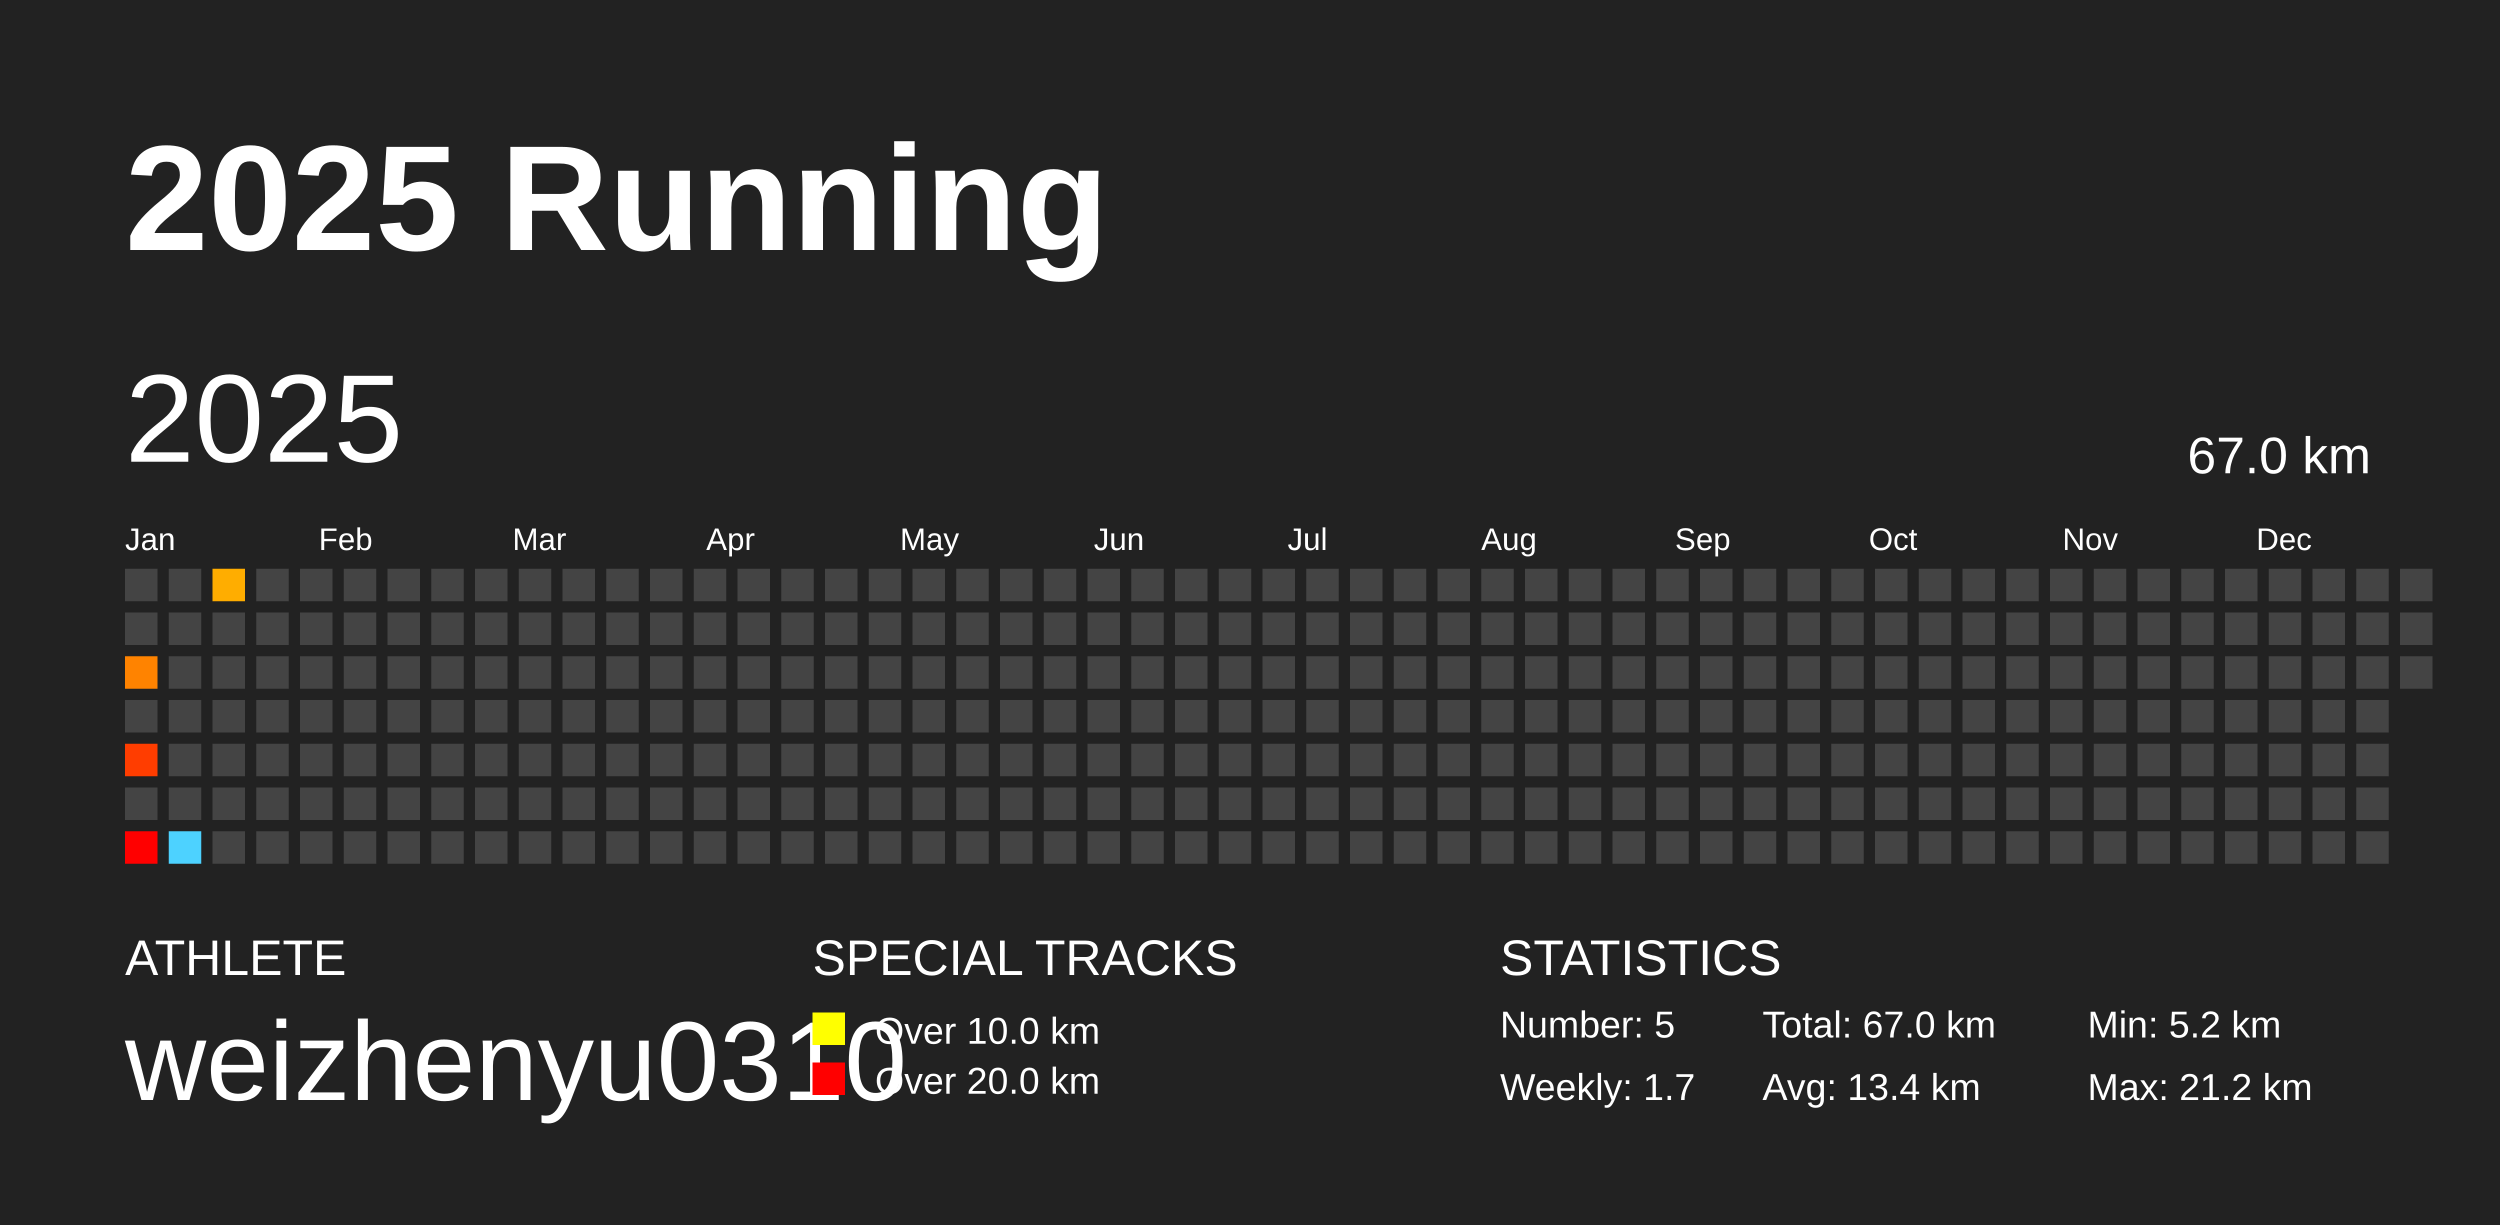
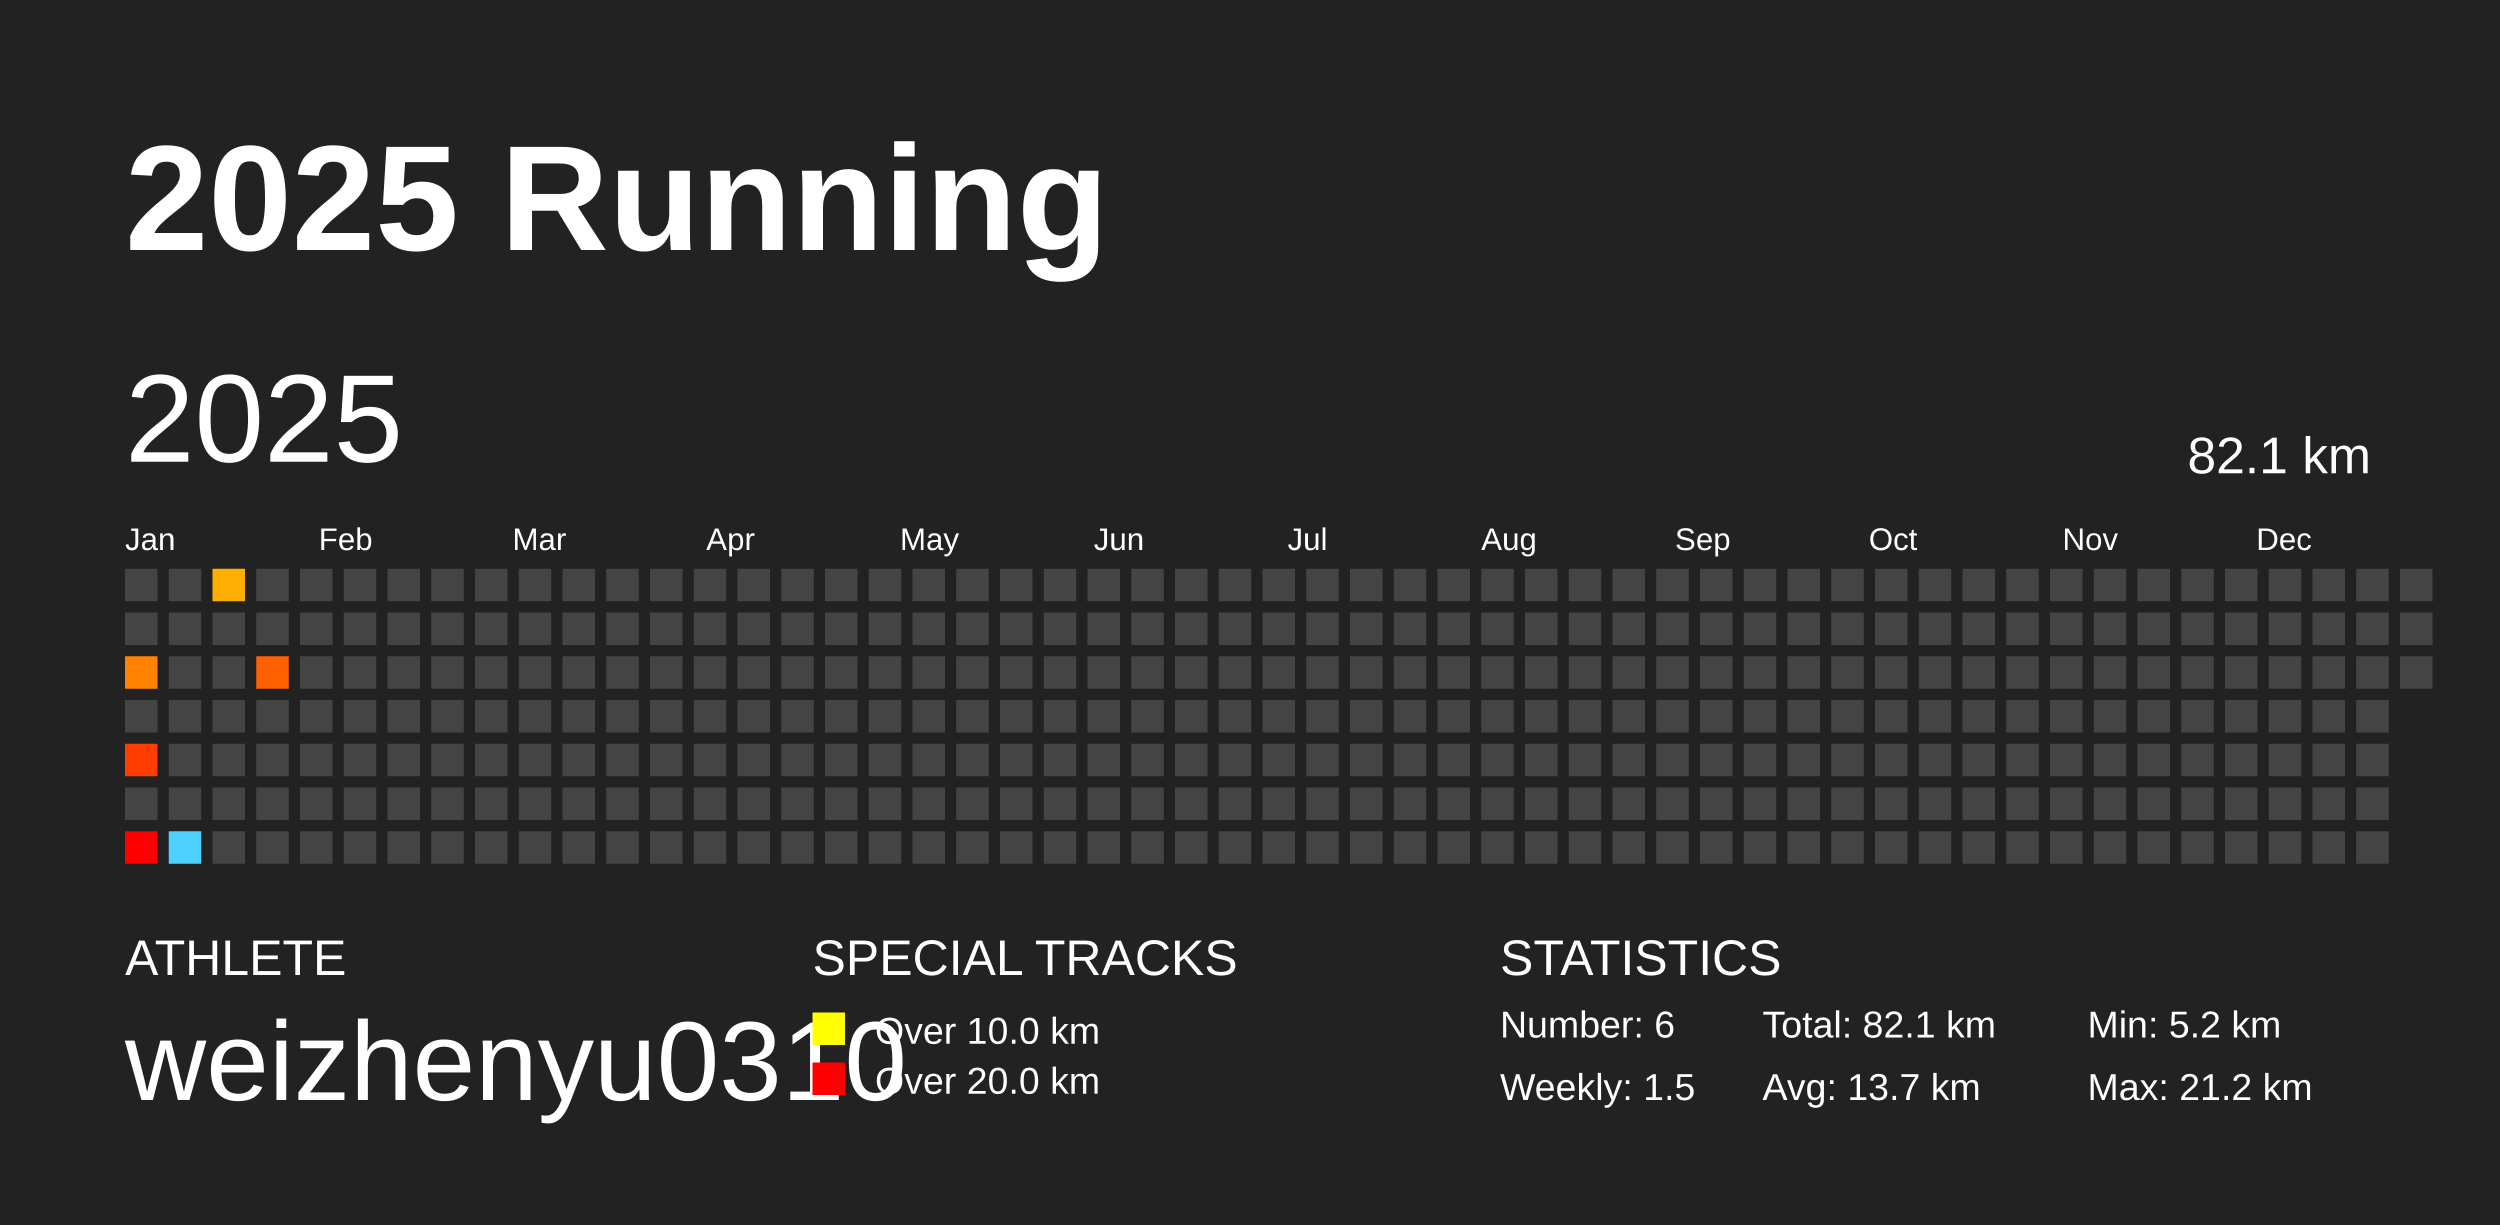
<svg xmlns="http://www.w3.org/2000/svg" baseProfile="full" height="98mm" version="1.1" viewBox="0,0,200,98" width="200mm">
  <defs />
  <rect fill="#222222" height="98" width="200" x="0" y="0" />
  <text fill="#FFFFFF" style="font-size:12px; font-family:Arial; font-weight:bold;" x="10" y="20">2025 Running</text>
  <text fill="#FFFFFF" style="font-size:4px; font-family:Arial" x="10" y="78">ATHLETE</text>
  <text fill="#FFFFFF" style="font-size:9px; font-family:Arial" x="10" y="88">weizhenyu0310</text>
  <text fill="#FFFFFF" style="font-size:4px; font-family:Arial" x="65" y="78">SPECIAL TRACKS</text>
  <rect fill="yellow" height="2.6" width="2.6" x="65" y="81" />
  <text fill="#FFFFFF" style="font-size:3px; font-family:Arial" x="70" y="83.5">Over 10.0 km</text>
  <rect fill="red" height="2.6" width="2.6" x="65" y="85" />
  <text fill="#FFFFFF" style="font-size:3px; font-family:Arial" x="70" y="87.5">Over 20.0 km</text>
  <text fill="#FFFFFF" style="font-size:4px; font-family:Arial" x="120" y="78">STATISTICS</text>
-   <text fill="#FFFFFF" style="font-size:3px; font-family:Arial" x="120" y="83">Number: 5</text>
-   <text fill="#FFFFFF" style="font-size:3px; font-family:Arial" x="120" y="88">Weekly: 1.7</text>
-   <text fill="#FFFFFF" style="font-size:3px; font-family:Arial" x="141" y="83">Total: 67.0 km</text>
-   <text fill="#FFFFFF" style="font-size:3px; font-family:Arial" x="141" y="88">Avg: 13.4 km</text>
+   <text fill="#FFFFFF" style="font-size:3px; font-family:Arial" x="120" y="83">Number: 6</text>
+   <text fill="#FFFFFF" style="font-size:3px; font-family:Arial" x="120" y="88">Weekly: 1.5</text>
+   <text fill="#FFFFFF" style="font-size:3px; font-family:Arial" x="141" y="83">Total: 82.1 km</text>
+   <text fill="#FFFFFF" style="font-size:3px; font-family:Arial" x="141" y="88">Avg: 13.7 km</text>
  <text fill="#FFFFFF" style="font-size:3px; font-family:Arial" x="167" y="83">Min: 5.2 km</text>
  <text fill="#FFFFFF" style="font-size:3px; font-family:Arial" x="167" y="88">Max: 21.2 km</text>
  <text dominant-baseline="hanging" fill="#FFFFFF" style="font-size:10.0px; font-family:Arial;" x="10" y="30">2025</text>
-   <text dominant-baseline="hanging" fill="#FFFFFF" style="font-size:4.125px; font-family:Arial;" x="175" y="35">67.0 km</text>
+   <text dominant-baseline="hanging" fill="#FFFFFF" style="font-size:4.125px; font-family:Arial;" x="175" y="35">82.1 km</text>
  <text fill="#FFFFFF" style="font-size:2.5px; font-family:Arial" x="10.0" y="44">Jan</text>
  <text fill="#FFFFFF" style="font-size:2.5px; font-family:Arial" x="25.5" y="44">Feb</text>
  <text fill="#FFFFFF" style="font-size:2.5px; font-family:Arial" x="41.0" y="44">Mar</text>
  <text fill="#FFFFFF" style="font-size:2.5px; font-family:Arial" x="56.5" y="44">Apr</text>
  <text fill="#FFFFFF" style="font-size:2.5px; font-family:Arial" x="72.0" y="44">May</text>
  <text fill="#FFFFFF" style="font-size:2.5px; font-family:Arial" x="87.5" y="44">Jun</text>
  <text fill="#FFFFFF" style="font-size:2.5px; font-family:Arial" x="103.0" y="44">Jul</text>
  <text fill="#FFFFFF" style="font-size:2.5px; font-family:Arial" x="118.5" y="44">Aug</text>
  <text fill="#FFFFFF" style="font-size:2.5px; font-family:Arial" x="134.0" y="44">Sep</text>
  <text fill="#FFFFFF" style="font-size:2.5px; font-family:Arial" x="149.5" y="44">Oct</text>
  <text fill="#FFFFFF" style="font-size:2.5px; font-family:Arial" x="165.0" y="44">Nov</text>
  <text fill="#FFFFFF" style="font-size:2.5px; font-family:Arial" x="180.5" y="44">Dec</text>
  <rect fill="#444444" height="2.6" width="2.6" x="10.0" y="45.5" />
  <rect fill="#444444" height="2.6" width="2.6" x="10.0" y="49.0" />
  <rect fill="#ff8300" height="2.6" width="2.6" x="10.0" y="52.5" />
  <rect fill="#444444" height="2.6" width="2.6" x="10.0" y="56.0" />
  <rect fill="#ff3d00" height="2.6" width="2.6" x="10.0" y="59.5" />
  <rect fill="#444444" height="2.6" width="2.6" x="10.0" y="63.0" />
  <rect fill="red" height="2.6" width="2.6" x="10.0" y="66.5" />
  <rect fill="#444444" height="2.6" width="2.6" x="13.5" y="45.5" />
  <rect fill="#444444" height="2.6" width="2.6" x="13.5" y="49.0" />
  <rect fill="#444444" height="2.6" width="2.6" x="13.5" y="52.5" />
  <rect fill="#444444" height="2.6" width="2.6" x="13.5" y="56.0" />
  <rect fill="#444444" height="2.6" width="2.6" x="13.5" y="59.5" />
  <rect fill="#444444" height="2.6" width="2.6" x="13.5" y="63.0" />
  <rect fill="#4dd2ff" height="2.6" width="2.6" x="13.5" y="66.5" />
  <rect fill="#ffad00" height="2.6" width="2.6" x="17.0" y="45.5" />
  <rect fill="#444444" height="2.6" width="2.6" x="17.0" y="49.0" />
  <rect fill="#444444" height="2.6" width="2.6" x="17.0" y="52.5" />
  <rect fill="#444444" height="2.6" width="2.6" x="17.0" y="56.0" />
  <rect fill="#444444" height="2.6" width="2.6" x="17.0" y="59.5" />
  <rect fill="#444444" height="2.6" width="2.6" x="17.0" y="63.0" />
  <rect fill="#444444" height="2.6" width="2.6" x="17.0" y="66.5" />
  <rect fill="#444444" height="2.6" width="2.6" x="20.5" y="45.5" />
  <rect fill="#444444" height="2.6" width="2.6" x="20.5" y="49.0" />
-   <rect fill="#444444" height="2.6" width="2.6" x="20.5" y="52.5" />
+   <rect fill="#ff6100" height="2.6" width="2.6" x="20.5" y="52.5" />
  <rect fill="#444444" height="2.6" width="2.6" x="20.5" y="56.0" />
  <rect fill="#444444" height="2.6" width="2.6" x="20.5" y="59.5" />
  <rect fill="#444444" height="2.6" width="2.6" x="20.5" y="63.0" />
  <rect fill="#444444" height="2.6" width="2.6" x="20.5" y="66.5" />
  <rect fill="#444444" height="2.6" width="2.6" x="24.0" y="45.5" />
  <rect fill="#444444" height="2.6" width="2.6" x="24.0" y="49.0" />
  <rect fill="#444444" height="2.6" width="2.6" x="24.0" y="52.5" />
  <rect fill="#444444" height="2.6" width="2.6" x="24.0" y="56.0" />
  <rect fill="#444444" height="2.6" width="2.6" x="24.0" y="59.5" />
  <rect fill="#444444" height="2.6" width="2.6" x="24.0" y="63.0" />
  <rect fill="#444444" height="2.6" width="2.6" x="24.0" y="66.5" />
  <rect fill="#444444" height="2.6" width="2.6" x="27.5" y="45.5" />
  <rect fill="#444444" height="2.6" width="2.6" x="27.5" y="49.0" />
  <rect fill="#444444" height="2.6" width="2.6" x="27.5" y="52.5" />
  <rect fill="#444444" height="2.6" width="2.6" x="27.5" y="56.0" />
  <rect fill="#444444" height="2.6" width="2.6" x="27.5" y="59.5" />
  <rect fill="#444444" height="2.6" width="2.6" x="27.5" y="63.0" />
  <rect fill="#444444" height="2.6" width="2.6" x="27.5" y="66.5" />
  <rect fill="#444444" height="2.6" width="2.6" x="31.0" y="45.5" />
  <rect fill="#444444" height="2.6" width="2.6" x="31.0" y="49.0" />
  <rect fill="#444444" height="2.6" width="2.6" x="31.0" y="52.5" />
  <rect fill="#444444" height="2.6" width="2.6" x="31.0" y="56.0" />
  <rect fill="#444444" height="2.6" width="2.6" x="31.0" y="59.5" />
  <rect fill="#444444" height="2.6" width="2.6" x="31.0" y="63.0" />
  <rect fill="#444444" height="2.6" width="2.6" x="31.0" y="66.5" />
  <rect fill="#444444" height="2.6" width="2.6" x="34.5" y="45.5" />
  <rect fill="#444444" height="2.6" width="2.6" x="34.5" y="49.0" />
  <rect fill="#444444" height="2.6" width="2.6" x="34.5" y="52.5" />
  <rect fill="#444444" height="2.6" width="2.6" x="34.5" y="56.0" />
  <rect fill="#444444" height="2.6" width="2.6" x="34.5" y="59.5" />
  <rect fill="#444444" height="2.6" width="2.6" x="34.5" y="63.0" />
  <rect fill="#444444" height="2.6" width="2.6" x="34.5" y="66.5" />
  <rect fill="#444444" height="2.6" width="2.6" x="38.0" y="45.5" />
  <rect fill="#444444" height="2.6" width="2.6" x="38.0" y="49.0" />
  <rect fill="#444444" height="2.6" width="2.6" x="38.0" y="52.5" />
  <rect fill="#444444" height="2.6" width="2.6" x="38.0" y="56.0" />
  <rect fill="#444444" height="2.6" width="2.6" x="38.0" y="59.5" />
  <rect fill="#444444" height="2.6" width="2.6" x="38.0" y="63.0" />
  <rect fill="#444444" height="2.6" width="2.6" x="38.0" y="66.5" />
  <rect fill="#444444" height="2.6" width="2.6" x="41.5" y="45.5" />
  <rect fill="#444444" height="2.6" width="2.6" x="41.5" y="49.0" />
  <rect fill="#444444" height="2.6" width="2.6" x="41.5" y="52.5" />
  <rect fill="#444444" height="2.6" width="2.6" x="41.5" y="56.0" />
  <rect fill="#444444" height="2.6" width="2.6" x="41.5" y="59.5" />
  <rect fill="#444444" height="2.6" width="2.6" x="41.5" y="63.0" />
  <rect fill="#444444" height="2.6" width="2.6" x="41.5" y="66.5" />
  <rect fill="#444444" height="2.6" width="2.6" x="45.0" y="45.5" />
  <rect fill="#444444" height="2.6" width="2.6" x="45.0" y="49.0" />
  <rect fill="#444444" height="2.6" width="2.6" x="45.0" y="52.5" />
  <rect fill="#444444" height="2.6" width="2.6" x="45.0" y="56.0" />
  <rect fill="#444444" height="2.6" width="2.6" x="45.0" y="59.5" />
  <rect fill="#444444" height="2.6" width="2.6" x="45.0" y="63.0" />
  <rect fill="#444444" height="2.6" width="2.6" x="45.0" y="66.5" />
  <rect fill="#444444" height="2.6" width="2.6" x="48.5" y="45.5" />
  <rect fill="#444444" height="2.6" width="2.6" x="48.5" y="49.0" />
  <rect fill="#444444" height="2.6" width="2.6" x="48.5" y="52.5" />
  <rect fill="#444444" height="2.6" width="2.6" x="48.5" y="56.0" />
  <rect fill="#444444" height="2.6" width="2.6" x="48.5" y="59.5" />
  <rect fill="#444444" height="2.6" width="2.6" x="48.5" y="63.0" />
  <rect fill="#444444" height="2.6" width="2.6" x="48.5" y="66.5" />
  <rect fill="#444444" height="2.6" width="2.6" x="52.0" y="45.5" />
  <rect fill="#444444" height="2.6" width="2.6" x="52.0" y="49.0" />
  <rect fill="#444444" height="2.6" width="2.6" x="52.0" y="52.5" />
  <rect fill="#444444" height="2.6" width="2.6" x="52.0" y="56.0" />
  <rect fill="#444444" height="2.6" width="2.6" x="52.0" y="59.5" />
  <rect fill="#444444" height="2.6" width="2.6" x="52.0" y="63.0" />
  <rect fill="#444444" height="2.6" width="2.6" x="52.0" y="66.5" />
  <rect fill="#444444" height="2.6" width="2.6" x="55.5" y="45.5" />
  <rect fill="#444444" height="2.6" width="2.6" x="55.5" y="49.0" />
  <rect fill="#444444" height="2.6" width="2.6" x="55.5" y="52.5" />
  <rect fill="#444444" height="2.6" width="2.6" x="55.5" y="56.0" />
  <rect fill="#444444" height="2.6" width="2.6" x="55.5" y="59.5" />
  <rect fill="#444444" height="2.6" width="2.6" x="55.5" y="63.0" />
  <rect fill="#444444" height="2.6" width="2.6" x="55.5" y="66.5" />
  <rect fill="#444444" height="2.6" width="2.6" x="59.0" y="45.5" />
  <rect fill="#444444" height="2.6" width="2.6" x="59.0" y="49.0" />
  <rect fill="#444444" height="2.6" width="2.6" x="59.0" y="52.5" />
  <rect fill="#444444" height="2.6" width="2.6" x="59.0" y="56.0" />
  <rect fill="#444444" height="2.6" width="2.6" x="59.0" y="59.5" />
  <rect fill="#444444" height="2.6" width="2.6" x="59.0" y="63.0" />
  <rect fill="#444444" height="2.6" width="2.6" x="59.0" y="66.5" />
  <rect fill="#444444" height="2.6" width="2.6" x="62.5" y="45.5" />
  <rect fill="#444444" height="2.6" width="2.6" x="62.5" y="49.0" />
  <rect fill="#444444" height="2.6" width="2.6" x="62.5" y="52.5" />
  <rect fill="#444444" height="2.6" width="2.6" x="62.5" y="56.0" />
  <rect fill="#444444" height="2.6" width="2.6" x="62.5" y="59.5" />
  <rect fill="#444444" height="2.6" width="2.6" x="62.5" y="63.0" />
  <rect fill="#444444" height="2.6" width="2.6" x="62.5" y="66.5" />
  <rect fill="#444444" height="2.6" width="2.6" x="66.0" y="45.5" />
  <rect fill="#444444" height="2.6" width="2.6" x="66.0" y="49.0" />
  <rect fill="#444444" height="2.6" width="2.6" x="66.0" y="52.5" />
  <rect fill="#444444" height="2.6" width="2.6" x="66.0" y="56.0" />
  <rect fill="#444444" height="2.6" width="2.6" x="66.0" y="59.5" />
  <rect fill="#444444" height="2.6" width="2.6" x="66.0" y="63.0" />
  <rect fill="#444444" height="2.6" width="2.6" x="66.0" y="66.5" />
  <rect fill="#444444" height="2.6" width="2.6" x="69.5" y="45.5" />
  <rect fill="#444444" height="2.6" width="2.6" x="69.5" y="49.0" />
  <rect fill="#444444" height="2.6" width="2.6" x="69.5" y="52.5" />
  <rect fill="#444444" height="2.6" width="2.6" x="69.5" y="56.0" />
  <rect fill="#444444" height="2.6" width="2.6" x="69.5" y="59.5" />
  <rect fill="#444444" height="2.6" width="2.6" x="69.5" y="63.0" />
  <rect fill="#444444" height="2.6" width="2.6" x="69.5" y="66.5" />
  <rect fill="#444444" height="2.6" width="2.6" x="73.0" y="45.5" />
  <rect fill="#444444" height="2.6" width="2.6" x="73.0" y="49.0" />
  <rect fill="#444444" height="2.6" width="2.6" x="73.0" y="52.5" />
  <rect fill="#444444" height="2.6" width="2.6" x="73.0" y="56.0" />
  <rect fill="#444444" height="2.6" width="2.6" x="73.0" y="59.5" />
  <rect fill="#444444" height="2.6" width="2.6" x="73.0" y="63.0" />
  <rect fill="#444444" height="2.6" width="2.6" x="73.0" y="66.5" />
  <rect fill="#444444" height="2.6" width="2.6" x="76.5" y="45.5" />
  <rect fill="#444444" height="2.6" width="2.6" x="76.5" y="49.0" />
  <rect fill="#444444" height="2.6" width="2.6" x="76.5" y="52.5" />
  <rect fill="#444444" height="2.6" width="2.6" x="76.5" y="56.0" />
  <rect fill="#444444" height="2.6" width="2.6" x="76.5" y="59.5" />
  <rect fill="#444444" height="2.6" width="2.6" x="76.5" y="63.0" />
  <rect fill="#444444" height="2.6" width="2.6" x="76.5" y="66.5" />
  <rect fill="#444444" height="2.6" width="2.6" x="80.0" y="45.5" />
  <rect fill="#444444" height="2.6" width="2.6" x="80.0" y="49.0" />
  <rect fill="#444444" height="2.6" width="2.6" x="80.0" y="52.5" />
  <rect fill="#444444" height="2.6" width="2.6" x="80.0" y="56.0" />
  <rect fill="#444444" height="2.6" width="2.6" x="80.0" y="59.5" />
  <rect fill="#444444" height="2.6" width="2.6" x="80.0" y="63.0" />
  <rect fill="#444444" height="2.6" width="2.6" x="80.0" y="66.5" />
  <rect fill="#444444" height="2.6" width="2.6" x="83.5" y="45.5" />
  <rect fill="#444444" height="2.6" width="2.6" x="83.5" y="49.0" />
  <rect fill="#444444" height="2.6" width="2.6" x="83.5" y="52.5" />
  <rect fill="#444444" height="2.6" width="2.6" x="83.5" y="56.0" />
  <rect fill="#444444" height="2.6" width="2.6" x="83.5" y="59.5" />
  <rect fill="#444444" height="2.6" width="2.6" x="83.5" y="63.0" />
  <rect fill="#444444" height="2.6" width="2.6" x="83.5" y="66.5" />
  <rect fill="#444444" height="2.6" width="2.6" x="87.0" y="45.5" />
  <rect fill="#444444" height="2.6" width="2.6" x="87.0" y="49.0" />
  <rect fill="#444444" height="2.6" width="2.6" x="87.0" y="52.5" />
  <rect fill="#444444" height="2.6" width="2.6" x="87.0" y="56.0" />
  <rect fill="#444444" height="2.6" width="2.6" x="87.0" y="59.5" />
  <rect fill="#444444" height="2.6" width="2.6" x="87.0" y="63.0" />
  <rect fill="#444444" height="2.6" width="2.6" x="87.0" y="66.5" />
  <rect fill="#444444" height="2.6" width="2.6" x="90.5" y="45.5" />
  <rect fill="#444444" height="2.6" width="2.6" x="90.5" y="49.0" />
  <rect fill="#444444" height="2.6" width="2.6" x="90.5" y="52.5" />
  <rect fill="#444444" height="2.6" width="2.6" x="90.5" y="56.0" />
  <rect fill="#444444" height="2.6" width="2.6" x="90.5" y="59.5" />
  <rect fill="#444444" height="2.6" width="2.6" x="90.5" y="63.0" />
  <rect fill="#444444" height="2.6" width="2.6" x="90.5" y="66.5" />
  <rect fill="#444444" height="2.6" width="2.6" x="94.0" y="45.5" />
  <rect fill="#444444" height="2.6" width="2.6" x="94.0" y="49.0" />
  <rect fill="#444444" height="2.6" width="2.6" x="94.0" y="52.5" />
  <rect fill="#444444" height="2.6" width="2.6" x="94.0" y="56.0" />
  <rect fill="#444444" height="2.6" width="2.6" x="94.0" y="59.5" />
  <rect fill="#444444" height="2.6" width="2.6" x="94.0" y="63.0" />
  <rect fill="#444444" height="2.6" width="2.6" x="94.0" y="66.5" />
  <rect fill="#444444" height="2.6" width="2.6" x="97.5" y="45.5" />
  <rect fill="#444444" height="2.6" width="2.6" x="97.5" y="49.0" />
  <rect fill="#444444" height="2.6" width="2.6" x="97.5" y="52.5" />
  <rect fill="#444444" height="2.6" width="2.6" x="97.5" y="56.0" />
  <rect fill="#444444" height="2.6" width="2.6" x="97.5" y="59.5" />
  <rect fill="#444444" height="2.6" width="2.6" x="97.5" y="63.0" />
  <rect fill="#444444" height="2.6" width="2.6" x="97.5" y="66.5" />
  <rect fill="#444444" height="2.6" width="2.6" x="101.0" y="45.5" />
  <rect fill="#444444" height="2.6" width="2.6" x="101.0" y="49.0" />
  <rect fill="#444444" height="2.6" width="2.6" x="101.0" y="52.5" />
  <rect fill="#444444" height="2.6" width="2.6" x="101.0" y="56.0" />
  <rect fill="#444444" height="2.6" width="2.6" x="101.0" y="59.5" />
  <rect fill="#444444" height="2.6" width="2.6" x="101.0" y="63.0" />
  <rect fill="#444444" height="2.6" width="2.6" x="101.0" y="66.5" />
  <rect fill="#444444" height="2.6" width="2.6" x="104.5" y="45.5" />
  <rect fill="#444444" height="2.6" width="2.6" x="104.5" y="49.0" />
  <rect fill="#444444" height="2.6" width="2.6" x="104.5" y="52.5" />
  <rect fill="#444444" height="2.6" width="2.6" x="104.5" y="56.0" />
  <rect fill="#444444" height="2.6" width="2.6" x="104.5" y="59.5" />
  <rect fill="#444444" height="2.6" width="2.6" x="104.5" y="63.0" />
  <rect fill="#444444" height="2.6" width="2.6" x="104.5" y="66.5" />
  <rect fill="#444444" height="2.6" width="2.6" x="108.0" y="45.5" />
  <rect fill="#444444" height="2.6" width="2.6" x="108.0" y="49.0" />
  <rect fill="#444444" height="2.6" width="2.6" x="108.0" y="52.5" />
  <rect fill="#444444" height="2.6" width="2.6" x="108.0" y="56.0" />
  <rect fill="#444444" height="2.6" width="2.6" x="108.0" y="59.5" />
  <rect fill="#444444" height="2.6" width="2.6" x="108.0" y="63.0" />
  <rect fill="#444444" height="2.6" width="2.6" x="108.0" y="66.5" />
  <rect fill="#444444" height="2.6" width="2.6" x="111.5" y="45.5" />
  <rect fill="#444444" height="2.6" width="2.6" x="111.5" y="49.0" />
  <rect fill="#444444" height="2.6" width="2.6" x="111.5" y="52.5" />
  <rect fill="#444444" height="2.6" width="2.6" x="111.5" y="56.0" />
  <rect fill="#444444" height="2.6" width="2.6" x="111.5" y="59.5" />
  <rect fill="#444444" height="2.6" width="2.6" x="111.5" y="63.0" />
  <rect fill="#444444" height="2.6" width="2.6" x="111.5" y="66.5" />
  <rect fill="#444444" height="2.6" width="2.6" x="115.0" y="45.5" />
  <rect fill="#444444" height="2.6" width="2.6" x="115.0" y="49.0" />
  <rect fill="#444444" height="2.6" width="2.6" x="115.0" y="52.5" />
  <rect fill="#444444" height="2.6" width="2.6" x="115.0" y="56.0" />
  <rect fill="#444444" height="2.6" width="2.6" x="115.0" y="59.5" />
  <rect fill="#444444" height="2.6" width="2.6" x="115.0" y="63.0" />
  <rect fill="#444444" height="2.6" width="2.6" x="115.0" y="66.5" />
  <rect fill="#444444" height="2.6" width="2.6" x="118.5" y="45.5" />
  <rect fill="#444444" height="2.6" width="2.6" x="118.5" y="49.0" />
  <rect fill="#444444" height="2.6" width="2.6" x="118.5" y="52.5" />
  <rect fill="#444444" height="2.6" width="2.6" x="118.5" y="56.0" />
  <rect fill="#444444" height="2.6" width="2.6" x="118.5" y="59.5" />
  <rect fill="#444444" height="2.6" width="2.6" x="118.5" y="63.0" />
  <rect fill="#444444" height="2.6" width="2.6" x="118.5" y="66.5" />
  <rect fill="#444444" height="2.6" width="2.6" x="122.0" y="45.5" />
  <rect fill="#444444" height="2.6" width="2.6" x="122.0" y="49.0" />
  <rect fill="#444444" height="2.6" width="2.6" x="122.0" y="52.5" />
  <rect fill="#444444" height="2.6" width="2.6" x="122.0" y="56.0" />
  <rect fill="#444444" height="2.6" width="2.6" x="122.0" y="59.5" />
  <rect fill="#444444" height="2.6" width="2.6" x="122.0" y="63.0" />
  <rect fill="#444444" height="2.6" width="2.6" x="122.0" y="66.5" />
  <rect fill="#444444" height="2.6" width="2.6" x="125.5" y="45.5" />
  <rect fill="#444444" height="2.6" width="2.6" x="125.5" y="49.0" />
  <rect fill="#444444" height="2.6" width="2.6" x="125.5" y="52.5" />
  <rect fill="#444444" height="2.6" width="2.6" x="125.5" y="56.0" />
  <rect fill="#444444" height="2.6" width="2.6" x="125.5" y="59.5" />
  <rect fill="#444444" height="2.6" width="2.6" x="125.5" y="63.0" />
  <rect fill="#444444" height="2.6" width="2.6" x="125.5" y="66.5" />
  <rect fill="#444444" height="2.6" width="2.6" x="129.0" y="45.5" />
  <rect fill="#444444" height="2.6" width="2.6" x="129.0" y="49.0" />
  <rect fill="#444444" height="2.6" width="2.6" x="129.0" y="52.5" />
  <rect fill="#444444" height="2.6" width="2.6" x="129.0" y="56.0" />
  <rect fill="#444444" height="2.6" width="2.6" x="129.0" y="59.5" />
  <rect fill="#444444" height="2.6" width="2.6" x="129.0" y="63.0" />
  <rect fill="#444444" height="2.6" width="2.6" x="129.0" y="66.5" />
  <rect fill="#444444" height="2.6" width="2.6" x="132.5" y="45.5" />
  <rect fill="#444444" height="2.6" width="2.6" x="132.5" y="49.0" />
  <rect fill="#444444" height="2.6" width="2.6" x="132.5" y="52.5" />
  <rect fill="#444444" height="2.6" width="2.6" x="132.5" y="56.0" />
  <rect fill="#444444" height="2.6" width="2.6" x="132.5" y="59.5" />
  <rect fill="#444444" height="2.6" width="2.6" x="132.5" y="63.0" />
  <rect fill="#444444" height="2.6" width="2.6" x="132.5" y="66.5" />
  <rect fill="#444444" height="2.6" width="2.6" x="136.0" y="45.5" />
  <rect fill="#444444" height="2.6" width="2.6" x="136.0" y="49.0" />
  <rect fill="#444444" height="2.6" width="2.6" x="136.0" y="52.5" />
  <rect fill="#444444" height="2.6" width="2.6" x="136.0" y="56.0" />
  <rect fill="#444444" height="2.6" width="2.6" x="136.0" y="59.5" />
  <rect fill="#444444" height="2.6" width="2.6" x="136.0" y="63.0" />
  <rect fill="#444444" height="2.6" width="2.6" x="136.0" y="66.5" />
  <rect fill="#444444" height="2.6" width="2.6" x="139.5" y="45.5" />
  <rect fill="#444444" height="2.6" width="2.6" x="139.5" y="49.0" />
  <rect fill="#444444" height="2.6" width="2.6" x="139.5" y="52.5" />
  <rect fill="#444444" height="2.6" width="2.6" x="139.5" y="56.0" />
  <rect fill="#444444" height="2.6" width="2.6" x="139.5" y="59.5" />
  <rect fill="#444444" height="2.6" width="2.6" x="139.5" y="63.0" />
  <rect fill="#444444" height="2.6" width="2.6" x="139.5" y="66.5" />
  <rect fill="#444444" height="2.6" width="2.6" x="143.0" y="45.5" />
  <rect fill="#444444" height="2.6" width="2.6" x="143.0" y="49.0" />
  <rect fill="#444444" height="2.6" width="2.6" x="143.0" y="52.5" />
  <rect fill="#444444" height="2.6" width="2.6" x="143.0" y="56.0" />
  <rect fill="#444444" height="2.6" width="2.6" x="143.0" y="59.5" />
  <rect fill="#444444" height="2.6" width="2.6" x="143.0" y="63.0" />
  <rect fill="#444444" height="2.6" width="2.6" x="143.0" y="66.5" />
  <rect fill="#444444" height="2.6" width="2.6" x="146.5" y="45.5" />
  <rect fill="#444444" height="2.6" width="2.6" x="146.5" y="49.0" />
  <rect fill="#444444" height="2.6" width="2.6" x="146.5" y="52.5" />
  <rect fill="#444444" height="2.6" width="2.6" x="146.5" y="56.0" />
  <rect fill="#444444" height="2.6" width="2.6" x="146.5" y="59.5" />
  <rect fill="#444444" height="2.6" width="2.6" x="146.5" y="63.0" />
  <rect fill="#444444" height="2.6" width="2.6" x="146.5" y="66.5" />
  <rect fill="#444444" height="2.6" width="2.6" x="150.0" y="45.5" />
  <rect fill="#444444" height="2.6" width="2.6" x="150.0" y="49.0" />
  <rect fill="#444444" height="2.6" width="2.6" x="150.0" y="52.5" />
  <rect fill="#444444" height="2.6" width="2.6" x="150.0" y="56.0" />
  <rect fill="#444444" height="2.6" width="2.6" x="150.0" y="59.5" />
  <rect fill="#444444" height="2.6" width="2.6" x="150.0" y="63.0" />
  <rect fill="#444444" height="2.6" width="2.6" x="150.0" y="66.5" />
  <rect fill="#444444" height="2.6" width="2.6" x="153.5" y="45.5" />
  <rect fill="#444444" height="2.6" width="2.6" x="153.5" y="49.0" />
  <rect fill="#444444" height="2.6" width="2.6" x="153.5" y="52.5" />
  <rect fill="#444444" height="2.6" width="2.6" x="153.5" y="56.0" />
  <rect fill="#444444" height="2.6" width="2.6" x="153.5" y="59.5" />
  <rect fill="#444444" height="2.6" width="2.6" x="153.5" y="63.0" />
  <rect fill="#444444" height="2.6" width="2.6" x="153.5" y="66.5" />
  <rect fill="#444444" height="2.6" width="2.6" x="157.0" y="45.5" />
  <rect fill="#444444" height="2.6" width="2.6" x="157.0" y="49.0" />
  <rect fill="#444444" height="2.6" width="2.6" x="157.0" y="52.5" />
  <rect fill="#444444" height="2.6" width="2.6" x="157.0" y="56.0" />
  <rect fill="#444444" height="2.6" width="2.6" x="157.0" y="59.5" />
  <rect fill="#444444" height="2.6" width="2.6" x="157.0" y="63.0" />
  <rect fill="#444444" height="2.6" width="2.6" x="157.0" y="66.5" />
  <rect fill="#444444" height="2.6" width="2.6" x="160.5" y="45.5" />
  <rect fill="#444444" height="2.6" width="2.6" x="160.5" y="49.0" />
  <rect fill="#444444" height="2.6" width="2.6" x="160.5" y="52.5" />
  <rect fill="#444444" height="2.6" width="2.6" x="160.5" y="56.0" />
  <rect fill="#444444" height="2.6" width="2.6" x="160.5" y="59.5" />
  <rect fill="#444444" height="2.6" width="2.6" x="160.5" y="63.0" />
  <rect fill="#444444" height="2.6" width="2.6" x="160.5" y="66.5" />
  <rect fill="#444444" height="2.6" width="2.6" x="164.0" y="45.5" />
  <rect fill="#444444" height="2.6" width="2.6" x="164.0" y="49.0" />
  <rect fill="#444444" height="2.6" width="2.6" x="164.0" y="52.5" />
  <rect fill="#444444" height="2.6" width="2.6" x="164.0" y="56.0" />
  <rect fill="#444444" height="2.6" width="2.6" x="164.0" y="59.5" />
  <rect fill="#444444" height="2.6" width="2.6" x="164.0" y="63.0" />
  <rect fill="#444444" height="2.6" width="2.6" x="164.0" y="66.5" />
  <rect fill="#444444" height="2.6" width="2.6" x="167.5" y="45.5" />
  <rect fill="#444444" height="2.6" width="2.6" x="167.5" y="49.0" />
  <rect fill="#444444" height="2.6" width="2.6" x="167.5" y="52.5" />
  <rect fill="#444444" height="2.6" width="2.6" x="167.5" y="56.0" />
  <rect fill="#444444" height="2.6" width="2.6" x="167.5" y="59.5" />
  <rect fill="#444444" height="2.6" width="2.6" x="167.5" y="63.0" />
  <rect fill="#444444" height="2.6" width="2.6" x="167.5" y="66.5" />
  <rect fill="#444444" height="2.6" width="2.6" x="171.0" y="45.5" />
  <rect fill="#444444" height="2.6" width="2.6" x="171.0" y="49.0" />
  <rect fill="#444444" height="2.6" width="2.6" x="171.0" y="52.5" />
  <rect fill="#444444" height="2.6" width="2.6" x="171.0" y="56.0" />
  <rect fill="#444444" height="2.6" width="2.6" x="171.0" y="59.5" />
  <rect fill="#444444" height="2.6" width="2.6" x="171.0" y="63.0" />
  <rect fill="#444444" height="2.6" width="2.6" x="171.0" y="66.5" />
  <rect fill="#444444" height="2.6" width="2.6" x="174.5" y="45.5" />
  <rect fill="#444444" height="2.6" width="2.6" x="174.5" y="49.0" />
  <rect fill="#444444" height="2.6" width="2.6" x="174.5" y="52.5" />
  <rect fill="#444444" height="2.6" width="2.6" x="174.5" y="56.0" />
  <rect fill="#444444" height="2.6" width="2.6" x="174.5" y="59.5" />
  <rect fill="#444444" height="2.6" width="2.6" x="174.5" y="63.0" />
  <rect fill="#444444" height="2.6" width="2.6" x="174.5" y="66.5" />
  <rect fill="#444444" height="2.6" width="2.6" x="178.0" y="45.5" />
  <rect fill="#444444" height="2.6" width="2.6" x="178.0" y="49.0" />
  <rect fill="#444444" height="2.6" width="2.6" x="178.0" y="52.5" />
  <rect fill="#444444" height="2.6" width="2.6" x="178.0" y="56.0" />
  <rect fill="#444444" height="2.6" width="2.6" x="178.0" y="59.5" />
  <rect fill="#444444" height="2.6" width="2.6" x="178.0" y="63.0" />
  <rect fill="#444444" height="2.6" width="2.6" x="178.0" y="66.5" />
  <rect fill="#444444" height="2.6" width="2.6" x="181.5" y="45.5" />
  <rect fill="#444444" height="2.6" width="2.6" x="181.5" y="49.0" />
  <rect fill="#444444" height="2.6" width="2.6" x="181.5" y="52.5" />
  <rect fill="#444444" height="2.6" width="2.6" x="181.5" y="56.0" />
  <rect fill="#444444" height="2.6" width="2.6" x="181.5" y="59.5" />
  <rect fill="#444444" height="2.6" width="2.6" x="181.5" y="63.0" />
  <rect fill="#444444" height="2.6" width="2.6" x="181.5" y="66.5" />
  <rect fill="#444444" height="2.6" width="2.6" x="185.0" y="45.5" />
  <rect fill="#444444" height="2.6" width="2.6" x="185.0" y="49.0" />
  <rect fill="#444444" height="2.6" width="2.6" x="185.0" y="52.5" />
  <rect fill="#444444" height="2.6" width="2.6" x="185.0" y="56.0" />
  <rect fill="#444444" height="2.6" width="2.6" x="185.0" y="59.5" />
  <rect fill="#444444" height="2.6" width="2.6" x="185.0" y="63.0" />
  <rect fill="#444444" height="2.6" width="2.6" x="185.0" y="66.5" />
  <rect fill="#444444" height="2.6" width="2.6" x="188.5" y="45.5" />
  <rect fill="#444444" height="2.6" width="2.6" x="188.5" y="49.0" />
  <rect fill="#444444" height="2.6" width="2.6" x="188.5" y="52.5" />
  <rect fill="#444444" height="2.6" width="2.6" x="188.5" y="56.0" />
  <rect fill="#444444" height="2.6" width="2.6" x="188.5" y="59.5" />
  <rect fill="#444444" height="2.6" width="2.6" x="188.5" y="63.0" />
  <rect fill="#444444" height="2.6" width="2.6" x="188.5" y="66.5" />
  <rect fill="#444444" height="2.6" width="2.6" x="192.0" y="45.5" />
  <rect fill="#444444" height="2.6" width="2.6" x="192.0" y="49.0" />
  <rect fill="#444444" height="2.6" width="2.6" x="192.0" y="52.5" />
</svg>
